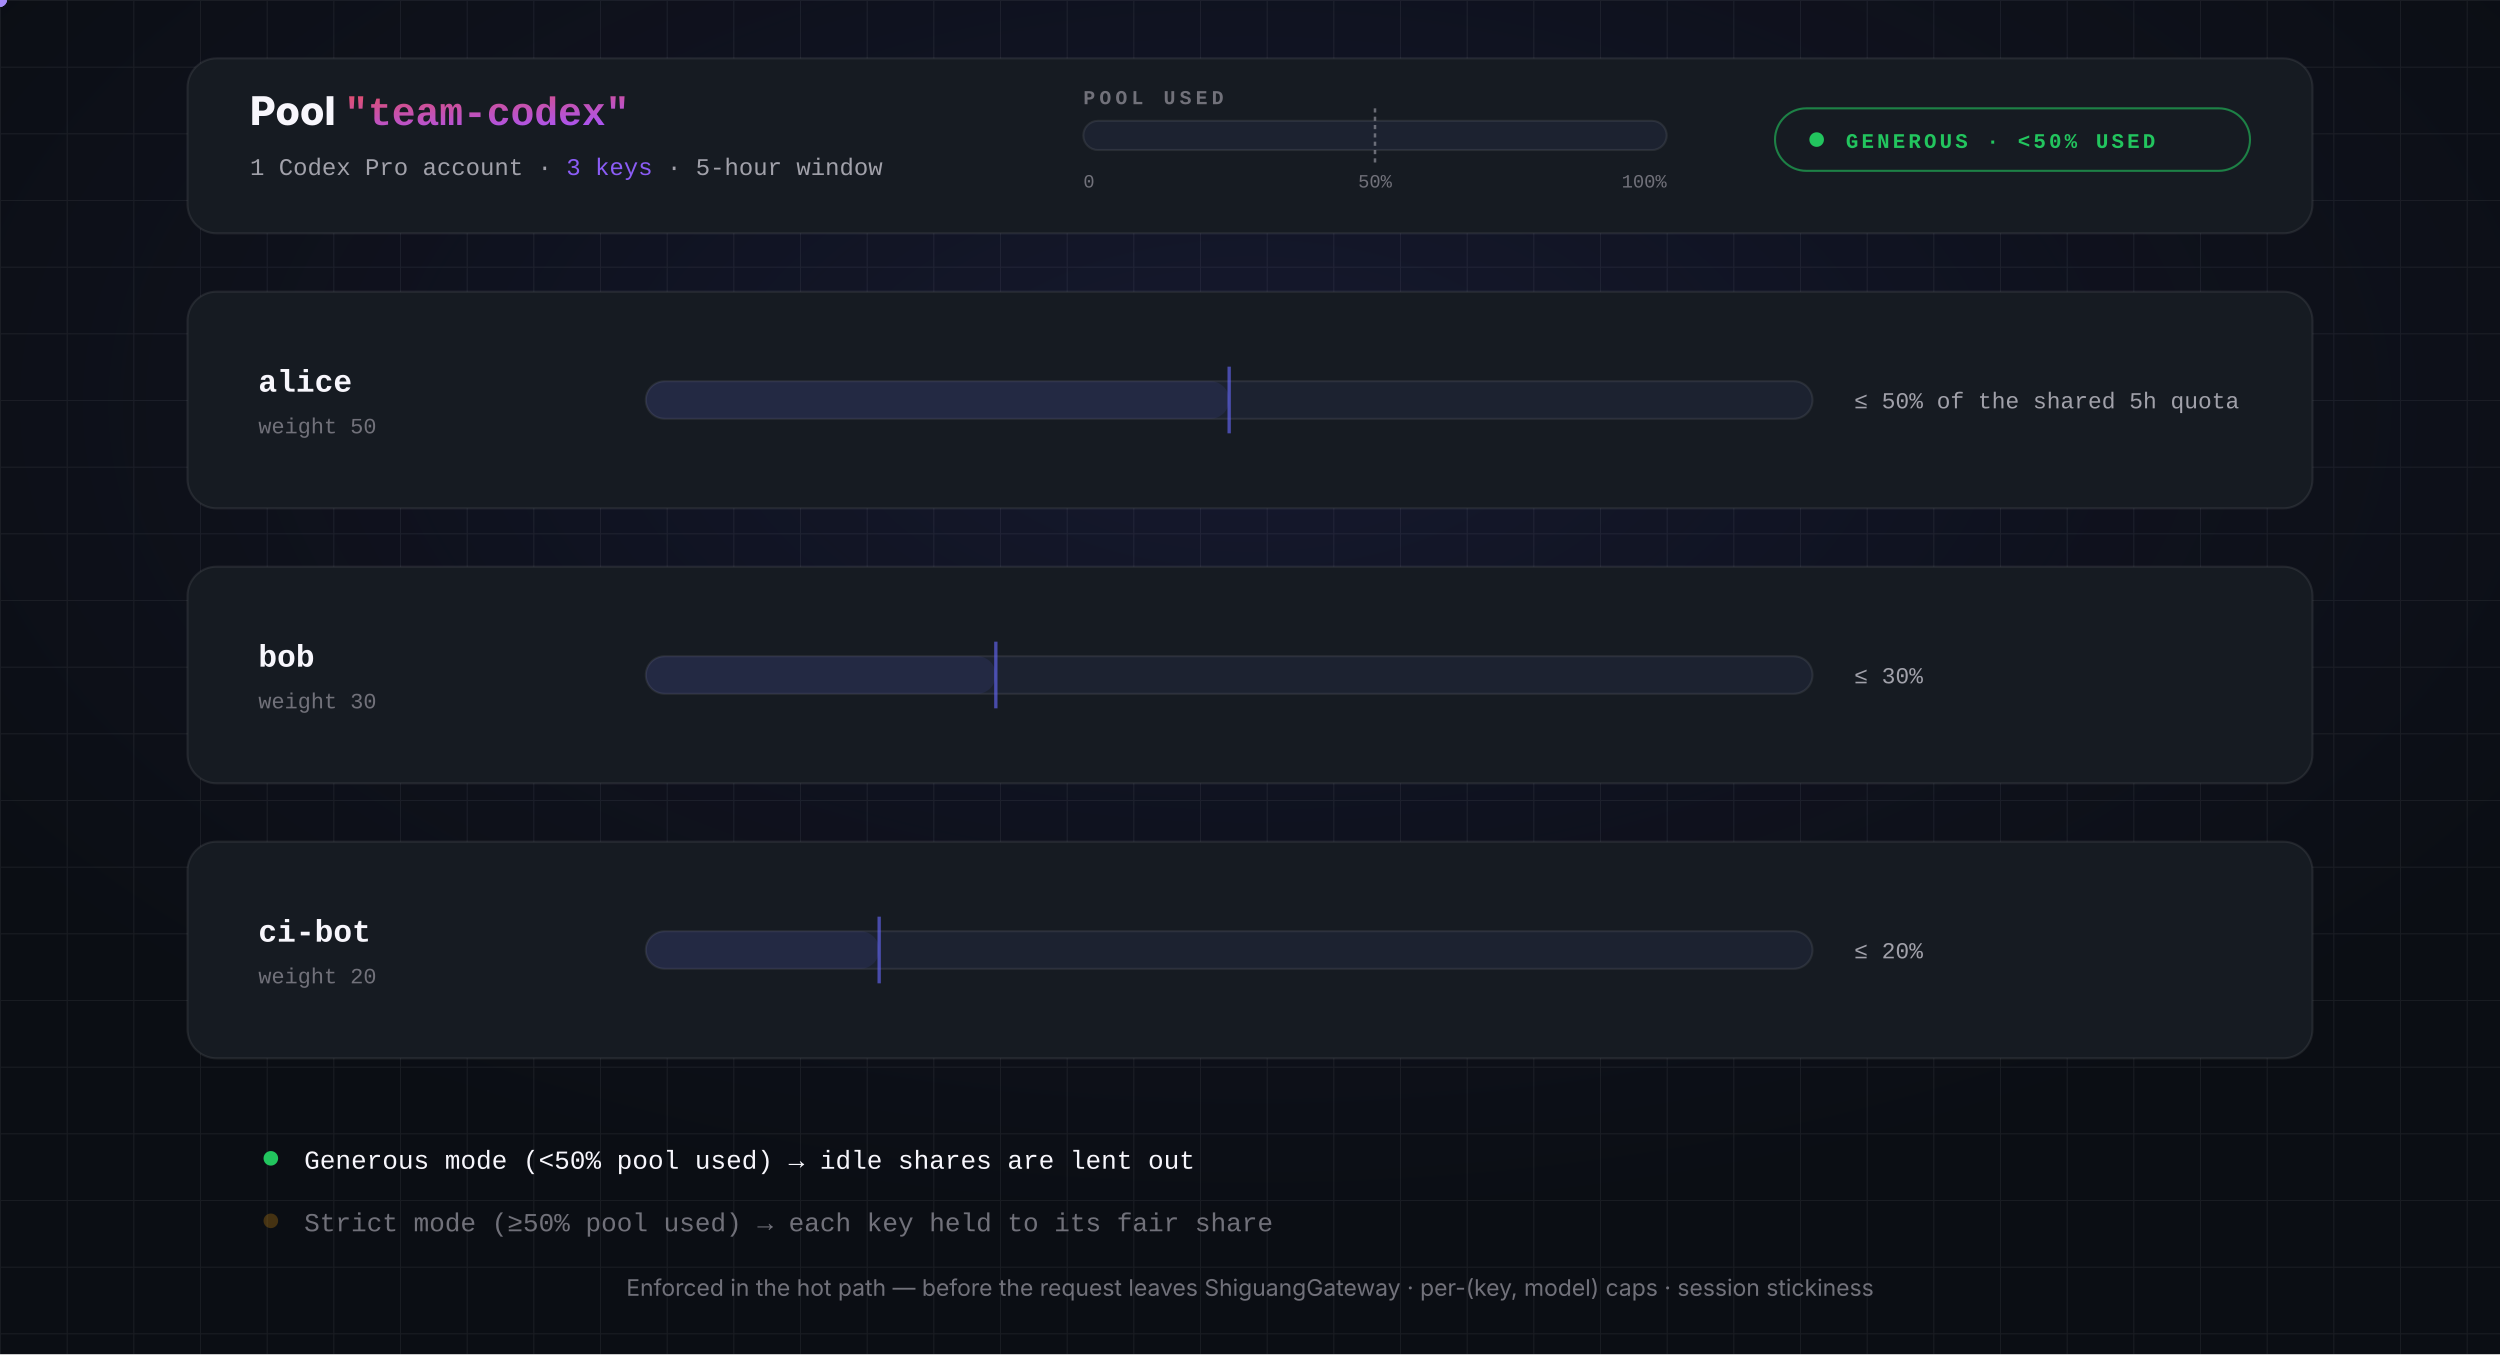
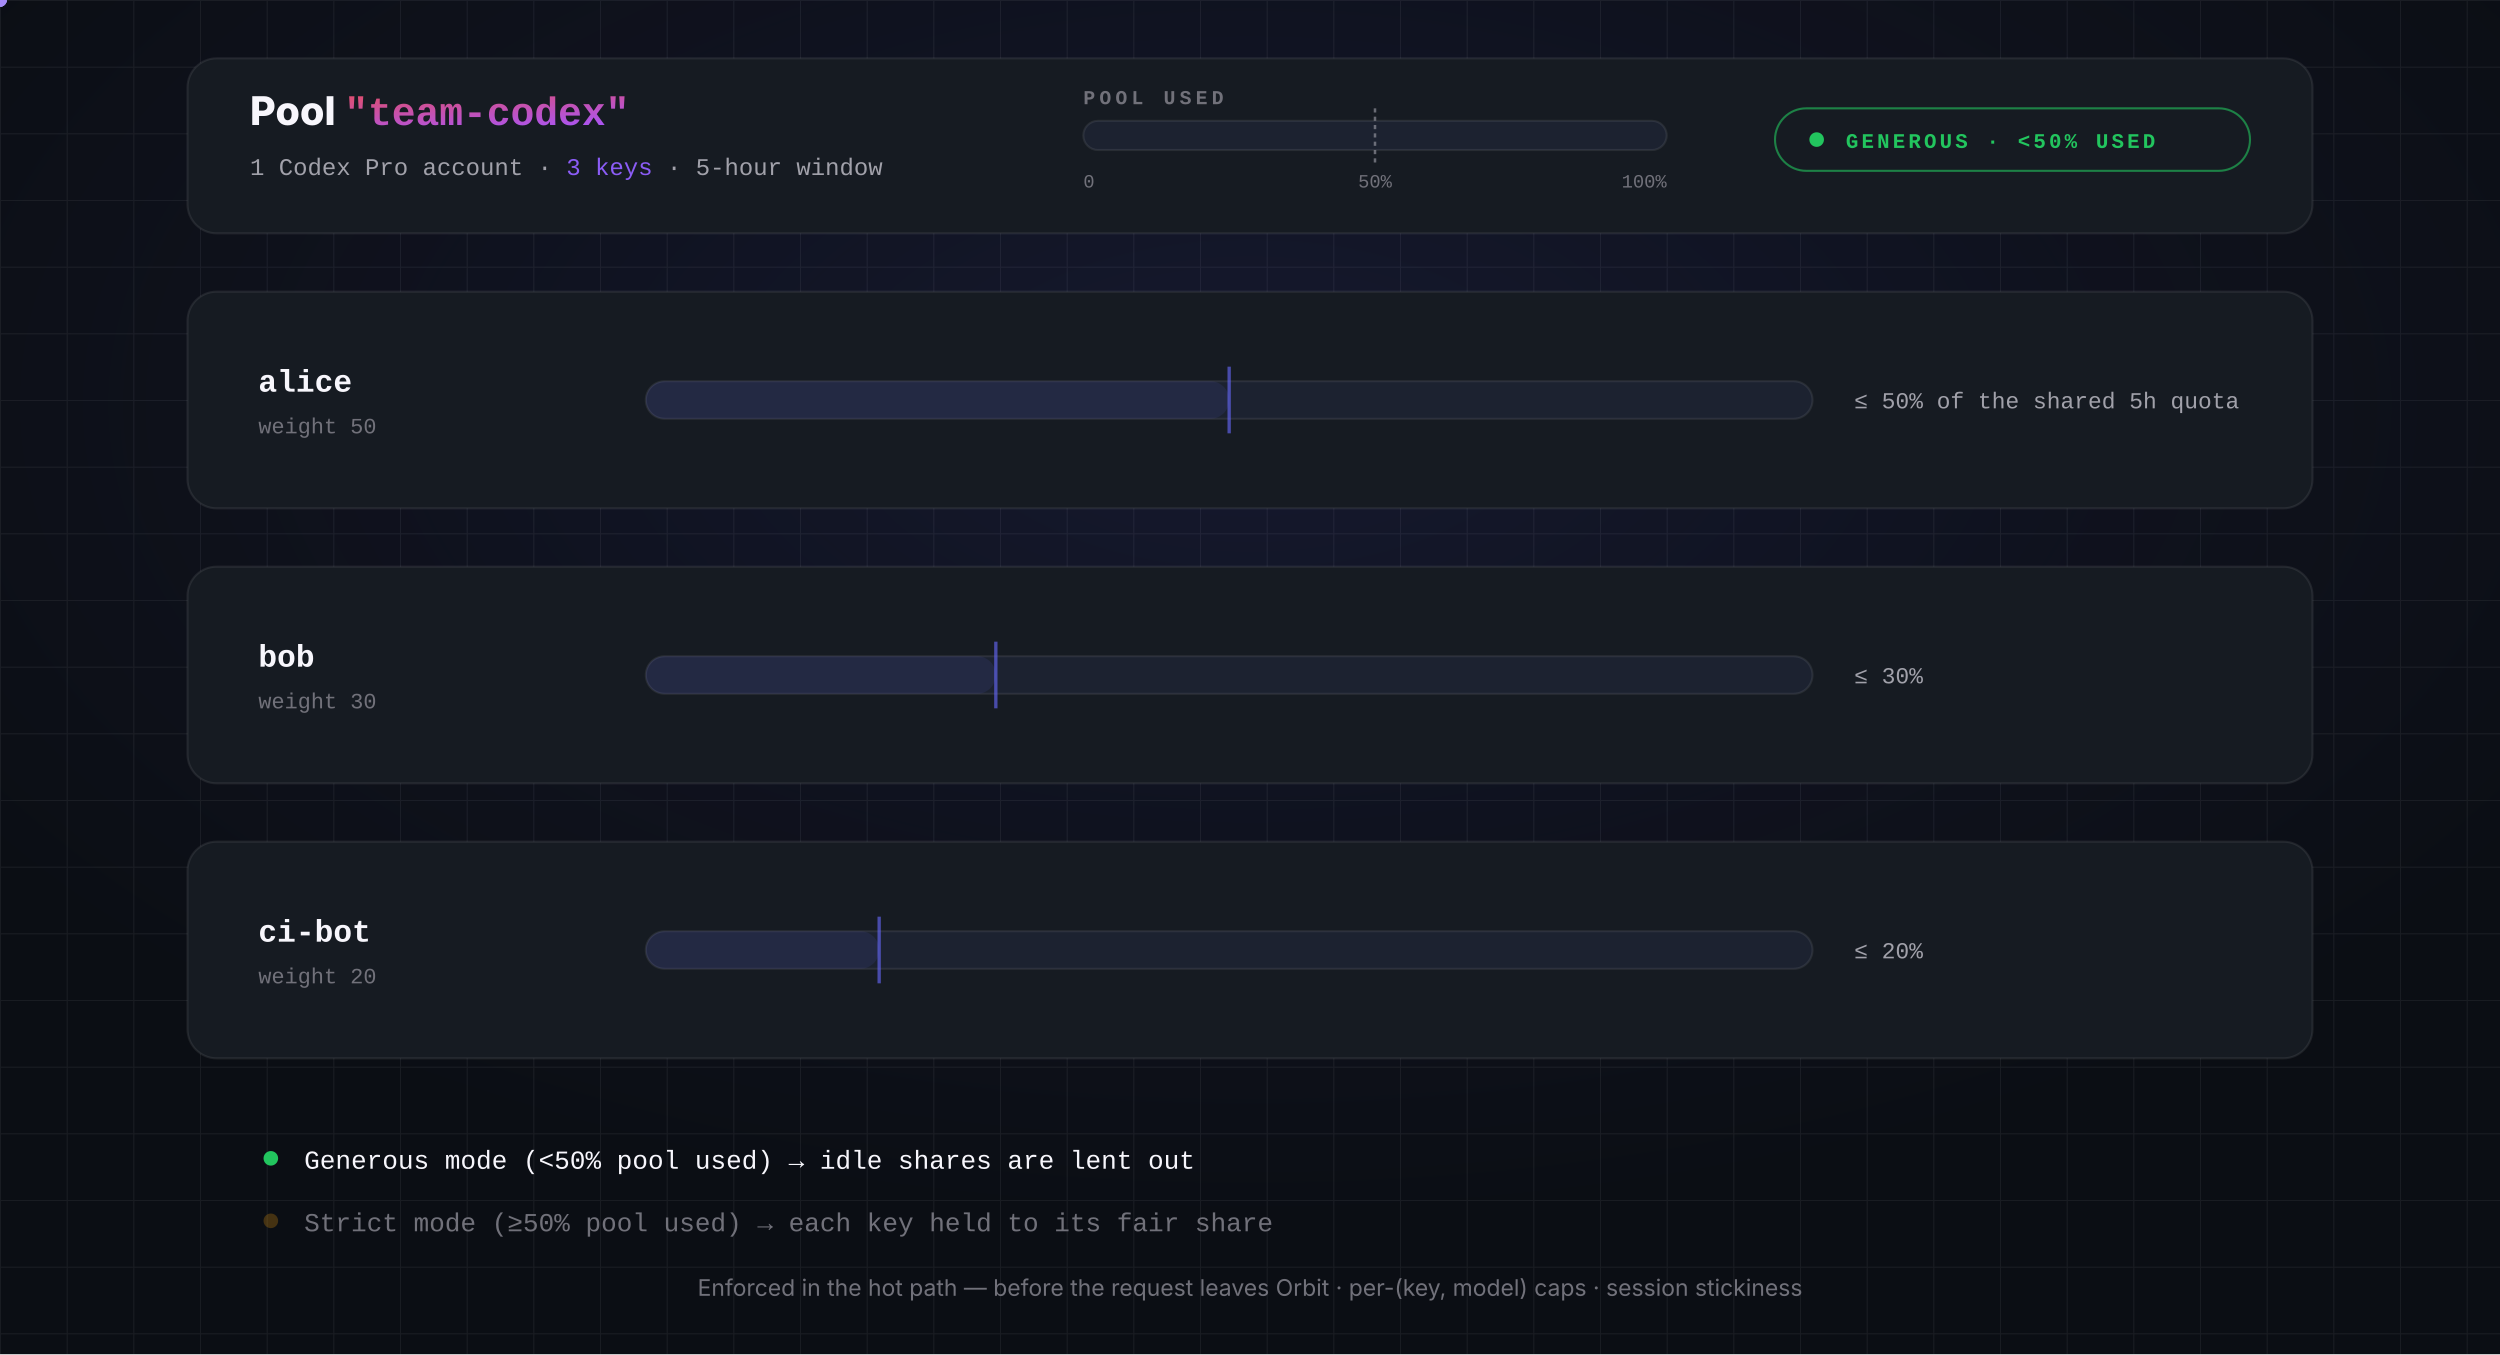
- <svg xmlns="http://www.w3.org/2000/svg" viewBox="0 0 1200 650" role="img" aria-label="ShiguangGateway key pool 'team-codex': one Codex Pro account shared by 3 keys over a 5-hour window. alice weight 50, bob weight 30, ci-bot weight 20. In generous mode (under 50% pool used) idle shares are lent out; once the pool crosses 50% strict mode holds each key to its fair share.">
+ <svg xmlns="http://www.w3.org/2000/svg" viewBox="0 0 1200 650" role="img" aria-label="Orbit key pool 'team-codex': one Codex Pro account shared by 3 keys over a 5-hour window. alice weight 50, bob weight 30, ci-bot weight 20. In generous mode (under 50% pool used) idle shares are lent out; once the pool crosses 50% strict mode holds each key to its fair share.">
  <defs>
    <radialGradient id="bgGlowP" cx="50%" cy="30%" r="60%">
      <stop offset="0%" stop-color="#6366f1" stop-opacity="0.12" />
      <stop offset="60%" stop-color="#6366f1" stop-opacity="0.04" />
      <stop offset="100%" stop-color="#6366f1" stop-opacity="0" />
    </radialGradient>
    <linearGradient id="gradBrandP" x1="0" y1="0" x2="1" y2="1">
      <stop offset="0%" stop-color="#e54d5e" />
      <stop offset="100%" stop-color="#a855f7" />
    </linearGradient>
    <pattern id="gridPaperP" width="32" height="32" patternUnits="userSpaceOnUse">
      <path d="M 32 0 L 0 0 0 32" fill="none" stroke="#ffffff" stroke-opacity="0.06" stroke-width="1" />
    </pattern>
    <path id="pReqA" d="M 236,192 L 352,192" />
    <path id="pReqB" d="M 236,324 L 352,324" />
    <path id="pReqC" d="M 236,456 L 352,456" />
    <path id="pRejC" d="M 236,456 L 414,456" />
    <path id="pLend" d="M 430,324 C 430,392 446,390 446,440" />
  </defs>
  <rect width="1200" height="650" fill="#0b0e14" />
  <rect width="1200" height="650" fill="url(#gridPaperP)" />
  <rect width="1200" height="650" fill="url(#bgGlowP)" />
  <rect x="90" y="28" width="1020" height="84" rx="14" fill="#161b22" stroke="#ffffff" stroke-opacity="0.08" stroke-width="1" />
  <text x="120" y="60" font-family="Inter, 'Segoe UI', Arial, Helvetica, system-ui, sans-serif" font-size="19" font-weight="800" fill="#F7F6FC">Pool <tspan font-family="Consolas, 'Courier New', monospace" fill="url(#gradBrandP)">"team-codex"</tspan>
  </text>
  <text x="120" y="84" font-family="Consolas, 'Courier New', monospace" font-size="11.5" fill="#a1a1aa">1 Codex Pro account · <tspan fill="#8b5cf6">3 keys</tspan> · 5-hour window</text>
  <text x="520" y="50" font-family="Consolas, 'Courier New', monospace" font-size="9.5" letter-spacing="2" font-weight="700" fill="#71717a">POOL USED</text>
  <rect x="520" y="58" width="280" height="14" rx="7" fill="#1c2230" stroke="#ffffff" stroke-opacity="0.08" stroke-width="1" />
  <rect x="521" y="59" height="12" rx="6" width="0" fill="#22c55e">
    <animate attributeName="width" values="0;92;129;176;190;190;0" keyTimes="0;0.25;0.50;0.59;0.80;0.965;1" dur="16s" repeatCount="indefinite" />
    <animate attributeName="fill" values="#22c55e;#22c55e;#f59e0b;#f59e0b" keyTimes="0;0.52;0.55;1" dur="16s" repeatCount="indefinite" />
  </rect>
  <line x1="660" y1="52" x2="660" y2="78" stroke="#a1a1aa" stroke-width="1.2" stroke-dasharray="2 2" stroke-opacity="0.6">
    <animate attributeName="stroke" values="#a1a1aa;#a1a1aa;#f59e0b;#f59e0b;#a1a1aa;#a1a1aa" keyTimes="0;0.52;0.53;0.60;0.63;1" dur="16s" repeatCount="indefinite" />
    <animate attributeName="stroke-opacity" values="0.6;0.6;1;1;0.6;0.6" keyTimes="0;0.52;0.53;0.60;0.63;1" dur="16s" repeatCount="indefinite" />
  </line>
  <text x="660" y="90" text-anchor="middle" font-family="Consolas, 'Courier New', monospace" font-size="9" fill="#71717a">50%</text>
  <text x="520" y="90" font-family="Consolas, 'Courier New', monospace" font-size="9" fill="#71717a">0</text>
  <text x="800" y="90" text-anchor="end" font-family="Consolas, 'Courier New', monospace" font-size="9" fill="#71717a">100%</text>
  <g>
    <animate attributeName="opacity" values="1;1;0;0" keyTimes="0;0.52;0.545;1" dur="16s" repeatCount="indefinite" />
    <rect x="852" y="52" width="228" height="30" rx="15" fill="#161b22" stroke="#22c55e" stroke-width="1" stroke-opacity="0.6" />
    <circle cx="872" cy="67" r="3.5" fill="#22c55e">
      <animate attributeName="opacity" values="1;0.35;1" dur="1.6s" repeatCount="indefinite" />
    </circle>
    <text x="886" y="71" font-family="Consolas, 'Courier New', monospace" font-size="10" letter-spacing="1.5" font-weight="700" fill="#22c55e">GENEROUS · &lt;50% USED</text>
  </g>
  <g opacity="0">
    <animate attributeName="opacity" values="0;0;1;1" keyTimes="0;0.53;0.555;1" dur="16s" repeatCount="indefinite" />
    <rect x="852" y="52" width="228" height="30" rx="15" fill="#161b22" stroke="#f59e0b" stroke-width="1" stroke-opacity="0.7" />
    <circle cx="872" cy="67" r="3.5" fill="#f59e0b">
      <animate attributeName="opacity" values="1;0.35;1" dur="1s" repeatCount="indefinite" />
    </circle>
    <text x="886" y="71" font-family="Consolas, 'Courier New', monospace" font-size="10" letter-spacing="1.5" font-weight="700" fill="#f59e0b">STRICT · ≥50% USED</text>
  </g>
  <rect x="90" y="140" width="1020" height="104" rx="14" fill="#161b22" stroke="#ffffff" stroke-opacity="0.08" stroke-width="1" />
  <rect x="90" y="272" width="1020" height="104" rx="14" fill="#161b22" stroke="#ffffff" stroke-opacity="0.08" stroke-width="1" />
  <rect x="90" y="404" width="1020" height="104" rx="14" fill="#161b22" stroke="#ffffff" stroke-opacity="0.08" stroke-width="1" />
  <text x="124" y="188" font-family="Consolas, 'Courier New', monospace" font-size="15" font-weight="700" fill="#F7F6FC">alice</text>
  <text x="124" y="208" font-family="Consolas, 'Courier New', monospace" font-size="10.5" fill="#71717a">weight 50</text>
  <text x="124" y="320" font-family="Consolas, 'Courier New', monospace" font-size="15" font-weight="700" fill="#F7F6FC">bob</text>
  <text x="124" y="340" font-family="Consolas, 'Courier New', monospace" font-size="10.5" fill="#71717a">weight 30</text>
  <text x="124" y="452" font-family="Consolas, 'Courier New', monospace" font-size="15" font-weight="700" fill="#F7F6FC">ci-bot</text>
  <text x="124" y="472" font-family="Consolas, 'Courier New', monospace" font-size="10.5" fill="#71717a">weight 20</text>
  <rect x="310" y="183" width="560" height="18" rx="9" fill="#1c2230" stroke="#ffffff" stroke-opacity="0.08" stroke-width="1" />
  <rect x="310" y="315" width="560" height="18" rx="9" fill="#1c2230" stroke="#ffffff" stroke-opacity="0.08" stroke-width="1" />
  <rect x="310" y="447" width="560" height="18" rx="9" fill="#1c2230" stroke="#ffffff" stroke-opacity="0.08" stroke-width="1" />
  <rect x="310" y="183" width="280" height="18" rx="9" fill="#6366f1" opacity="0.10" />
  <rect x="310" y="315" width="168" height="18" rx="9" fill="#6366f1" opacity="0.10" />
  <rect x="310" y="447" width="112" height="18" rx="9" fill="#6366f1" opacity="0.10" />
  <g stroke-width="1.6">
    <line x1="590" y1="176" x2="590" y2="208" stroke="#6366f1" stroke-opacity="0.65">
      <animate attributeName="stroke" values="#6366f1;#6366f1;#f59e0b;#f59e0b" keyTimes="0;0.53;0.56;1" dur="16s" repeatCount="indefinite" />
    </line>
    <line x1="478" y1="308" x2="478" y2="340" stroke="#6366f1" stroke-opacity="0.65">
      <animate attributeName="stroke" values="#6366f1;#6366f1;#f59e0b;#f59e0b" keyTimes="0;0.53;0.56;1" dur="16s" repeatCount="indefinite" />
    </line>
    <line x1="422" y1="440" x2="422" y2="472" stroke="#6366f1" stroke-opacity="0.65">
      <animate attributeName="stroke" values="#6366f1;#6366f1;#f59e0b;#f59e0b" keyTimes="0;0.53;0.56;1" dur="16s" repeatCount="indefinite" />
    </line>
  </g>
  <text x="890" y="196" font-family="Consolas, 'Courier New', monospace" font-size="11" fill="#a1a1aa">≤ 50% of the shared 5h quota</text>
  <text x="890" y="328" font-family="Consolas, 'Courier New', monospace" font-size="11" fill="#a1a1aa">≤ 30%</text>
  <text x="890" y="460" font-family="Consolas, 'Courier New', monospace" font-size="11" fill="#a1a1aa">≤ 20%</text>
  <g>
    <animate attributeName="opacity" values="1;1;0;0;1" keyTimes="0;0.94;0.965;0.99;1" dur="16s" repeatCount="indefinite" />
    <rect x="311" y="184" height="16" rx="8" width="0" fill="#8b5cf6">
      <animate attributeName="width" values="0;38;67;67;140;168;168;0" keyTimes="0;0.12;0.25;0.50;0.59;0.80;0.965;1" dur="16s" repeatCount="indefinite" />
    </rect>
    <rect x="311" y="316" height="16" rx="8" width="0" fill="#8b5cf6">
      <animate attributeName="width" values="0;19;34;34;56;56;0" keyTimes="0;0.15;0.25;0.50;0.59;0.965;1" dur="16s" repeatCount="indefinite" />
    </rect>
    <rect x="311" y="448" height="16" rx="8" width="0" fill="#8b5cf6">
      <animate attributeName="width" values="0;56;84;112;112;112;0" keyTimes="0;0.12;0.25;0.36;0.50;0.965;1" dur="16s" repeatCount="indefinite" />
    </rect>
    <rect x="420" y="448" height="16" rx="8" width="0" fill="#22c55e">
      <animate attributeName="width" values="0;0;47;47;47;0" keyTimes="0;0.36;0.47;0.50;0.965;1" dur="16s" repeatCount="indefinite" />
      <animate attributeName="opacity" values="1;1;0.45;0.45" keyTimes="0;0.53;0.56;1" dur="16s" repeatCount="indefinite" />
    </rect>
    <text x="444" y="440" text-anchor="middle" font-family="Consolas, 'Courier New', monospace" font-size="9.5" fill="#22c55e" opacity="0">
      <animate attributeName="opacity" values="0;0;1;1;0.35;0.35;0" keyTimes="0;0.37;0.42;0.52;0.56;0.94;1" dur="16s" repeatCount="indefinite" />lent</text>
    <g fill="#a78bfa">
      <circle r="3.2">
        <animateMotion dur="1.5s" repeatCount="indefinite" begin="0s">
          <mpath href="#pReqA" />
        </animateMotion>
        <animate attributeName="opacity" values="0;1;1;0" dur="1.5s" begin="0s" repeatCount="indefinite" />
      </circle>
      <circle r="3.2">
        <animateMotion dur="1.5s" repeatCount="indefinite" begin="0.75s">
          <mpath href="#pReqA" />
        </animateMotion>
        <animate attributeName="opacity" values="0;1;1;0" dur="1.5s" begin="0.75s" repeatCount="indefinite" />
      </circle>
    </g>
    <g fill="#a78bfa">
      <animate attributeName="opacity" values="1;1;0;0;1;1" keyTimes="0;0.25;0.28;0.50;0.53;1" dur="16s" repeatCount="indefinite" />
      <circle r="3.2">
        <animateMotion dur="2.6s" repeatCount="indefinite" begin="0.4s">
          <mpath href="#pReqB" />
        </animateMotion>
        <animate attributeName="opacity" values="0;1;1;0" dur="2.6s" begin="0.4s" repeatCount="indefinite" />
      </circle>
    </g>
    <text x="240" y="310" font-family="Consolas, 'Courier New', monospace" font-size="9.5" fill="#71717a" opacity="0">
      <animate attributeName="opacity" values="0;0;1;1;0;0" keyTimes="0;0.28;0.32;0.48;0.52;1" dur="16s" repeatCount="indefinite" />idle</text>
    <g fill="#a78bfa">
      <animate attributeName="opacity" values="1;1;0;0" keyTimes="0;0.50;0.53;1" dur="16s" repeatCount="indefinite" />
      <circle r="3.2">
        <animateMotion dur="0.8s" repeatCount="indefinite" begin="0s">
          <mpath href="#pReqC" />
        </animateMotion>
        <animate attributeName="opacity" values="0;1;1;0" dur="0.8s" begin="0s" repeatCount="indefinite" />
      </circle>
      <circle r="3.2">
        <animateMotion dur="0.8s" repeatCount="indefinite" begin="0.4s">
          <mpath href="#pReqC" />
        </animateMotion>
        <animate attributeName="opacity" values="0;1;1;0" dur="0.8s" begin="0.4s" repeatCount="indefinite" />
      </circle>
    </g>
    <g fill="#22c55e">
      <animate attributeName="opacity" values="0;0;1;1;0;0" keyTimes="0;0.36;0.38;0.48;0.50;1" dur="16s" repeatCount="indefinite" />
      <circle r="3">
        <animateMotion dur="1.3s" repeatCount="indefinite">
          <mpath href="#pLend" />
        </animateMotion>
        <animate attributeName="opacity" values="0;1;1;0" dur="1.3s" repeatCount="indefinite" />
      </circle>
    </g>
    <g>
      <animate attributeName="opacity" values="0;0;1;1;0;0" keyTimes="0;0.59;0.61;0.92;0.94;1" dur="16s" repeatCount="indefinite" />
      <circle r="3.2" fill="#a78bfa">
        <animateMotion dur="2.4s" repeatCount="indefinite" keyPoints="0;0.9;1;1" keyTimes="0;0.55;0.7;1" calcMode="linear">
          <mpath href="#pRejC" />
        </animateMotion>
        <animate attributeName="fill" values="#a78bfa;#a78bfa;#ef4444;#ef4444" keyTimes="0;0.6;0.7;1" dur="2.4s" repeatCount="indefinite" />
        <animate attributeName="opacity" values="0;1;1;1;0" keyTimes="0;0.1;0.6;0.82;1" dur="2.4s" repeatCount="indefinite" />
      </circle>
      <text x="422" y="434" text-anchor="middle" font-family="Consolas, 'Courier New', monospace" font-size="12" font-weight="700" fill="#ef4444" opacity="0">
        <animate attributeName="opacity" values="0;0;1;0;0" keyTimes="0;0.68;0.78;0.95;1" dur="2.4s" repeatCount="indefinite" />✕</text>
    </g>
  </g>
  <circle cx="130" cy="556" r="3.5" fill="#22c55e">
    <animate attributeName="opacity" values="1;1;0.25;0.25" keyTimes="0;0.52;0.56;1" dur="16s" repeatCount="indefinite" />
  </circle>
  <text x="146" y="561" font-family="Consolas, 'Courier New', monospace" font-size="12.5" fill="#F7F6FC">
    <animate attributeName="fill" values="#F7F6FC;#F7F6FC;#71717a;#71717a" keyTimes="0;0.52;0.56;1" dur="16s" repeatCount="indefinite" />Generous mode (&lt;50% pool used) → idle shares are lent out</text>
  <circle cx="130" cy="586" r="3.5" fill="#f59e0b" opacity="0.25">
    <animate attributeName="opacity" values="0.25;0.25;1;1" keyTimes="0;0.52;0.56;1" dur="16s" repeatCount="indefinite" />
  </circle>
  <text x="146" y="591" font-family="Consolas, 'Courier New', monospace" font-size="12.5" fill="#71717a">
    <animate attributeName="fill" values="#71717a;#71717a;#F7F6FC;#F7F6FC" keyTimes="0;0.52;0.56;1" dur="16s" repeatCount="indefinite" />Strict mode (≥50% pool used) → each key held to its fair share</text>
-   <text x="600" y="622" text-anchor="middle" font-family="Inter, 'Segoe UI', Arial, Helvetica, system-ui, sans-serif" font-size="11" fill="#71717a">Enforced in the hot path — before the request leaves ShiguangGateway · per-(key, model) caps · session stickiness</text>
+   <text x="600" y="622" text-anchor="middle" font-family="Inter, 'Segoe UI', Arial, Helvetica, system-ui, sans-serif" font-size="11" fill="#71717a">Enforced in the hot path — before the request leaves Orbit · per-(key, model) caps · session stickiness</text>
</svg>
